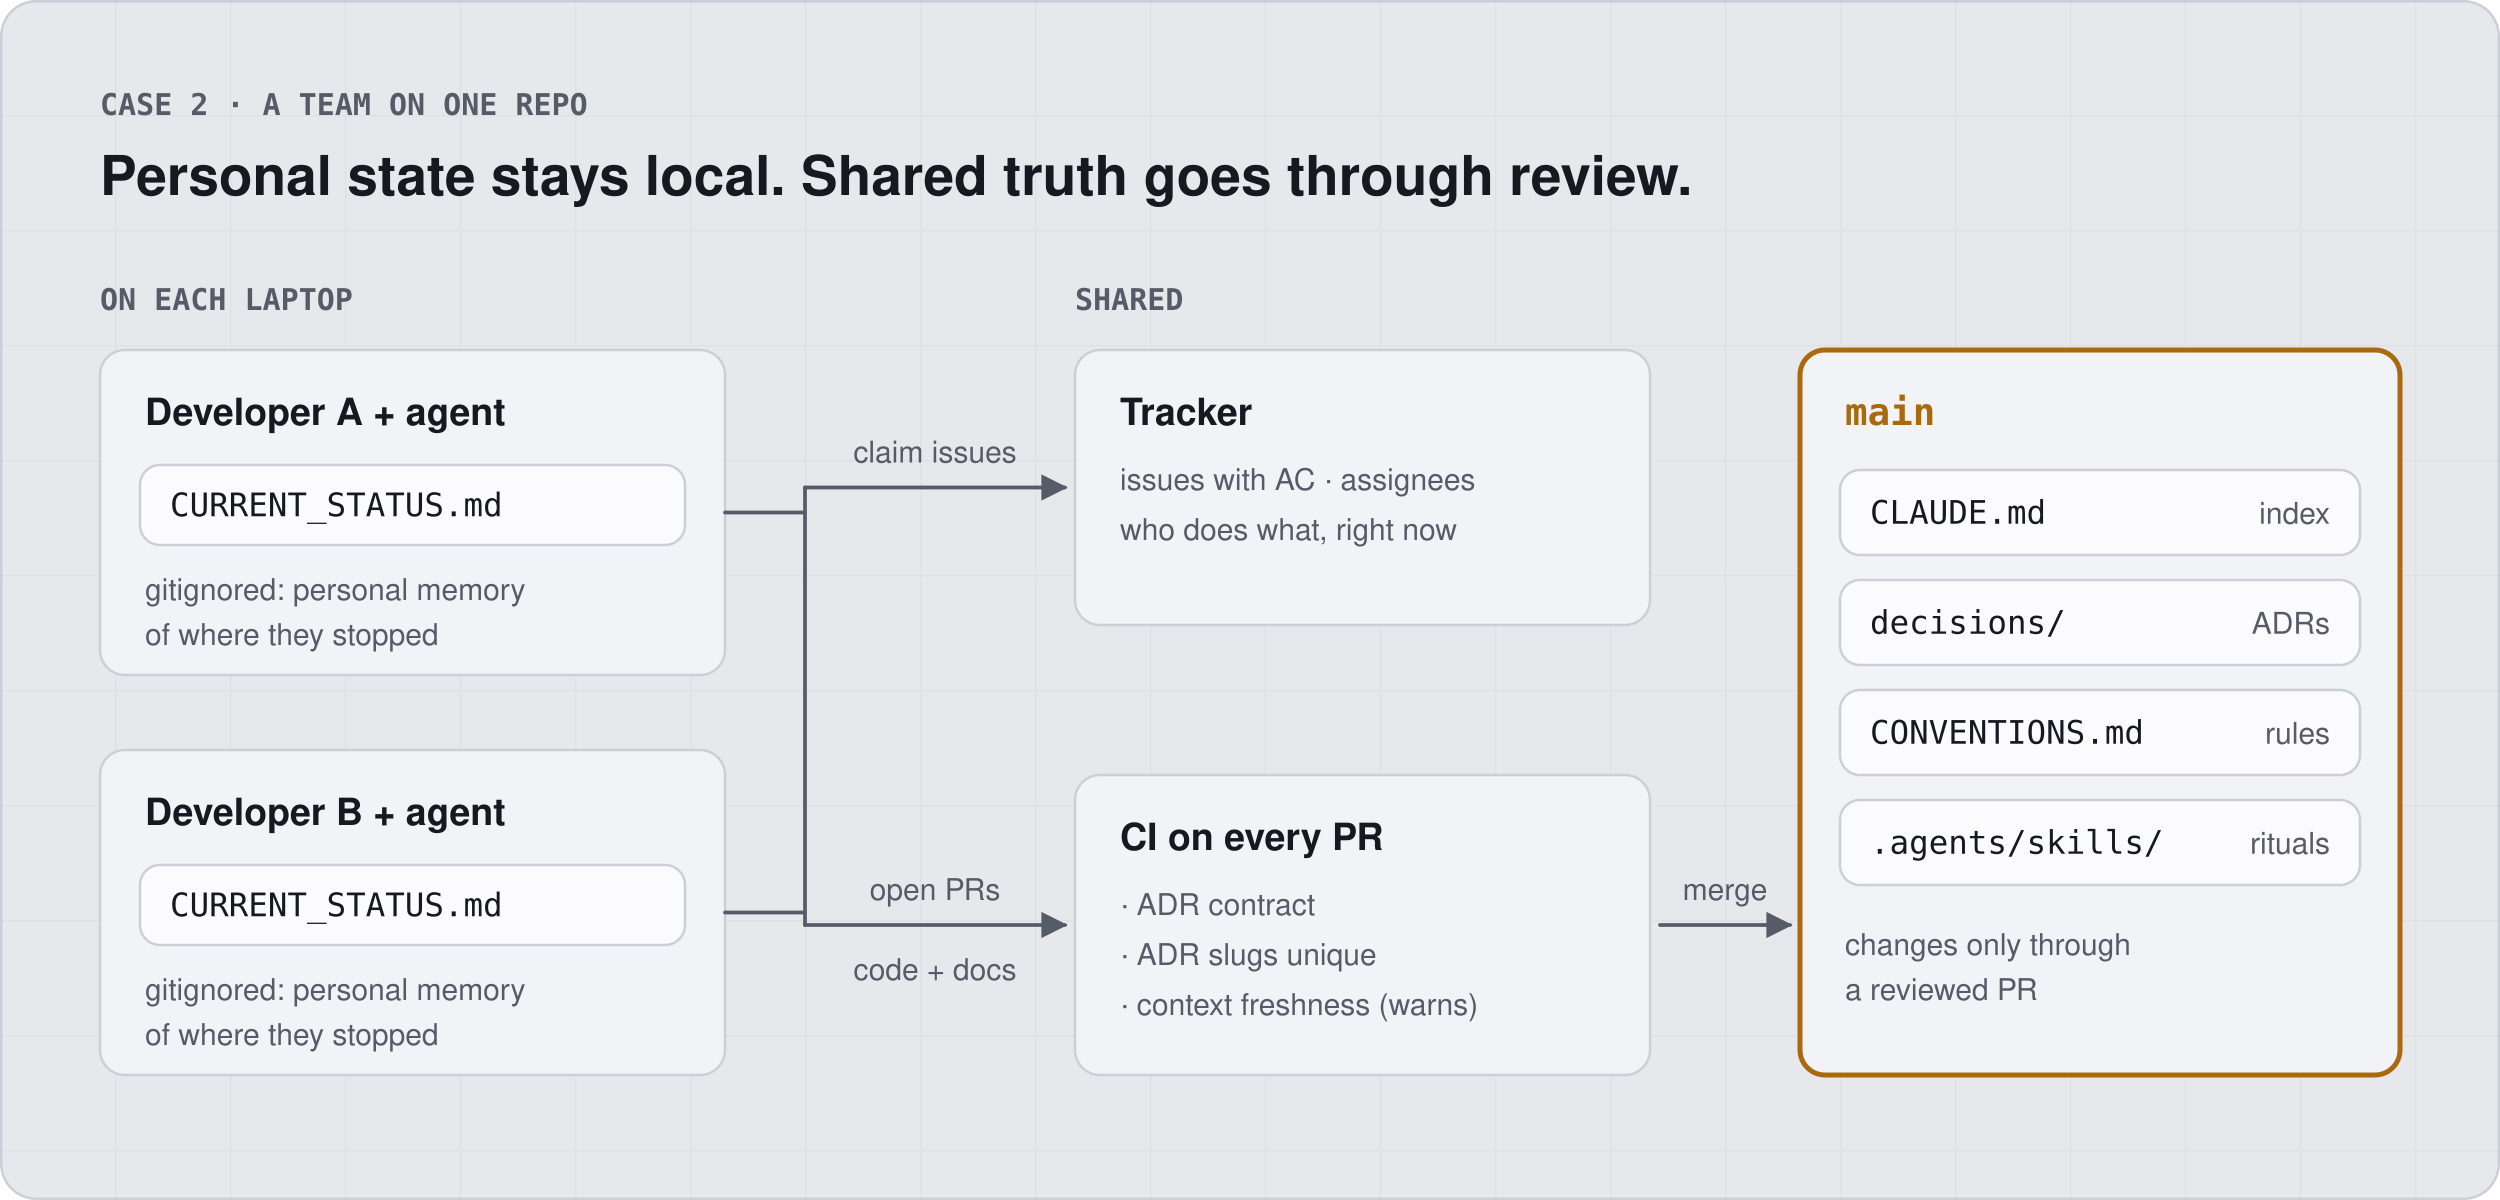
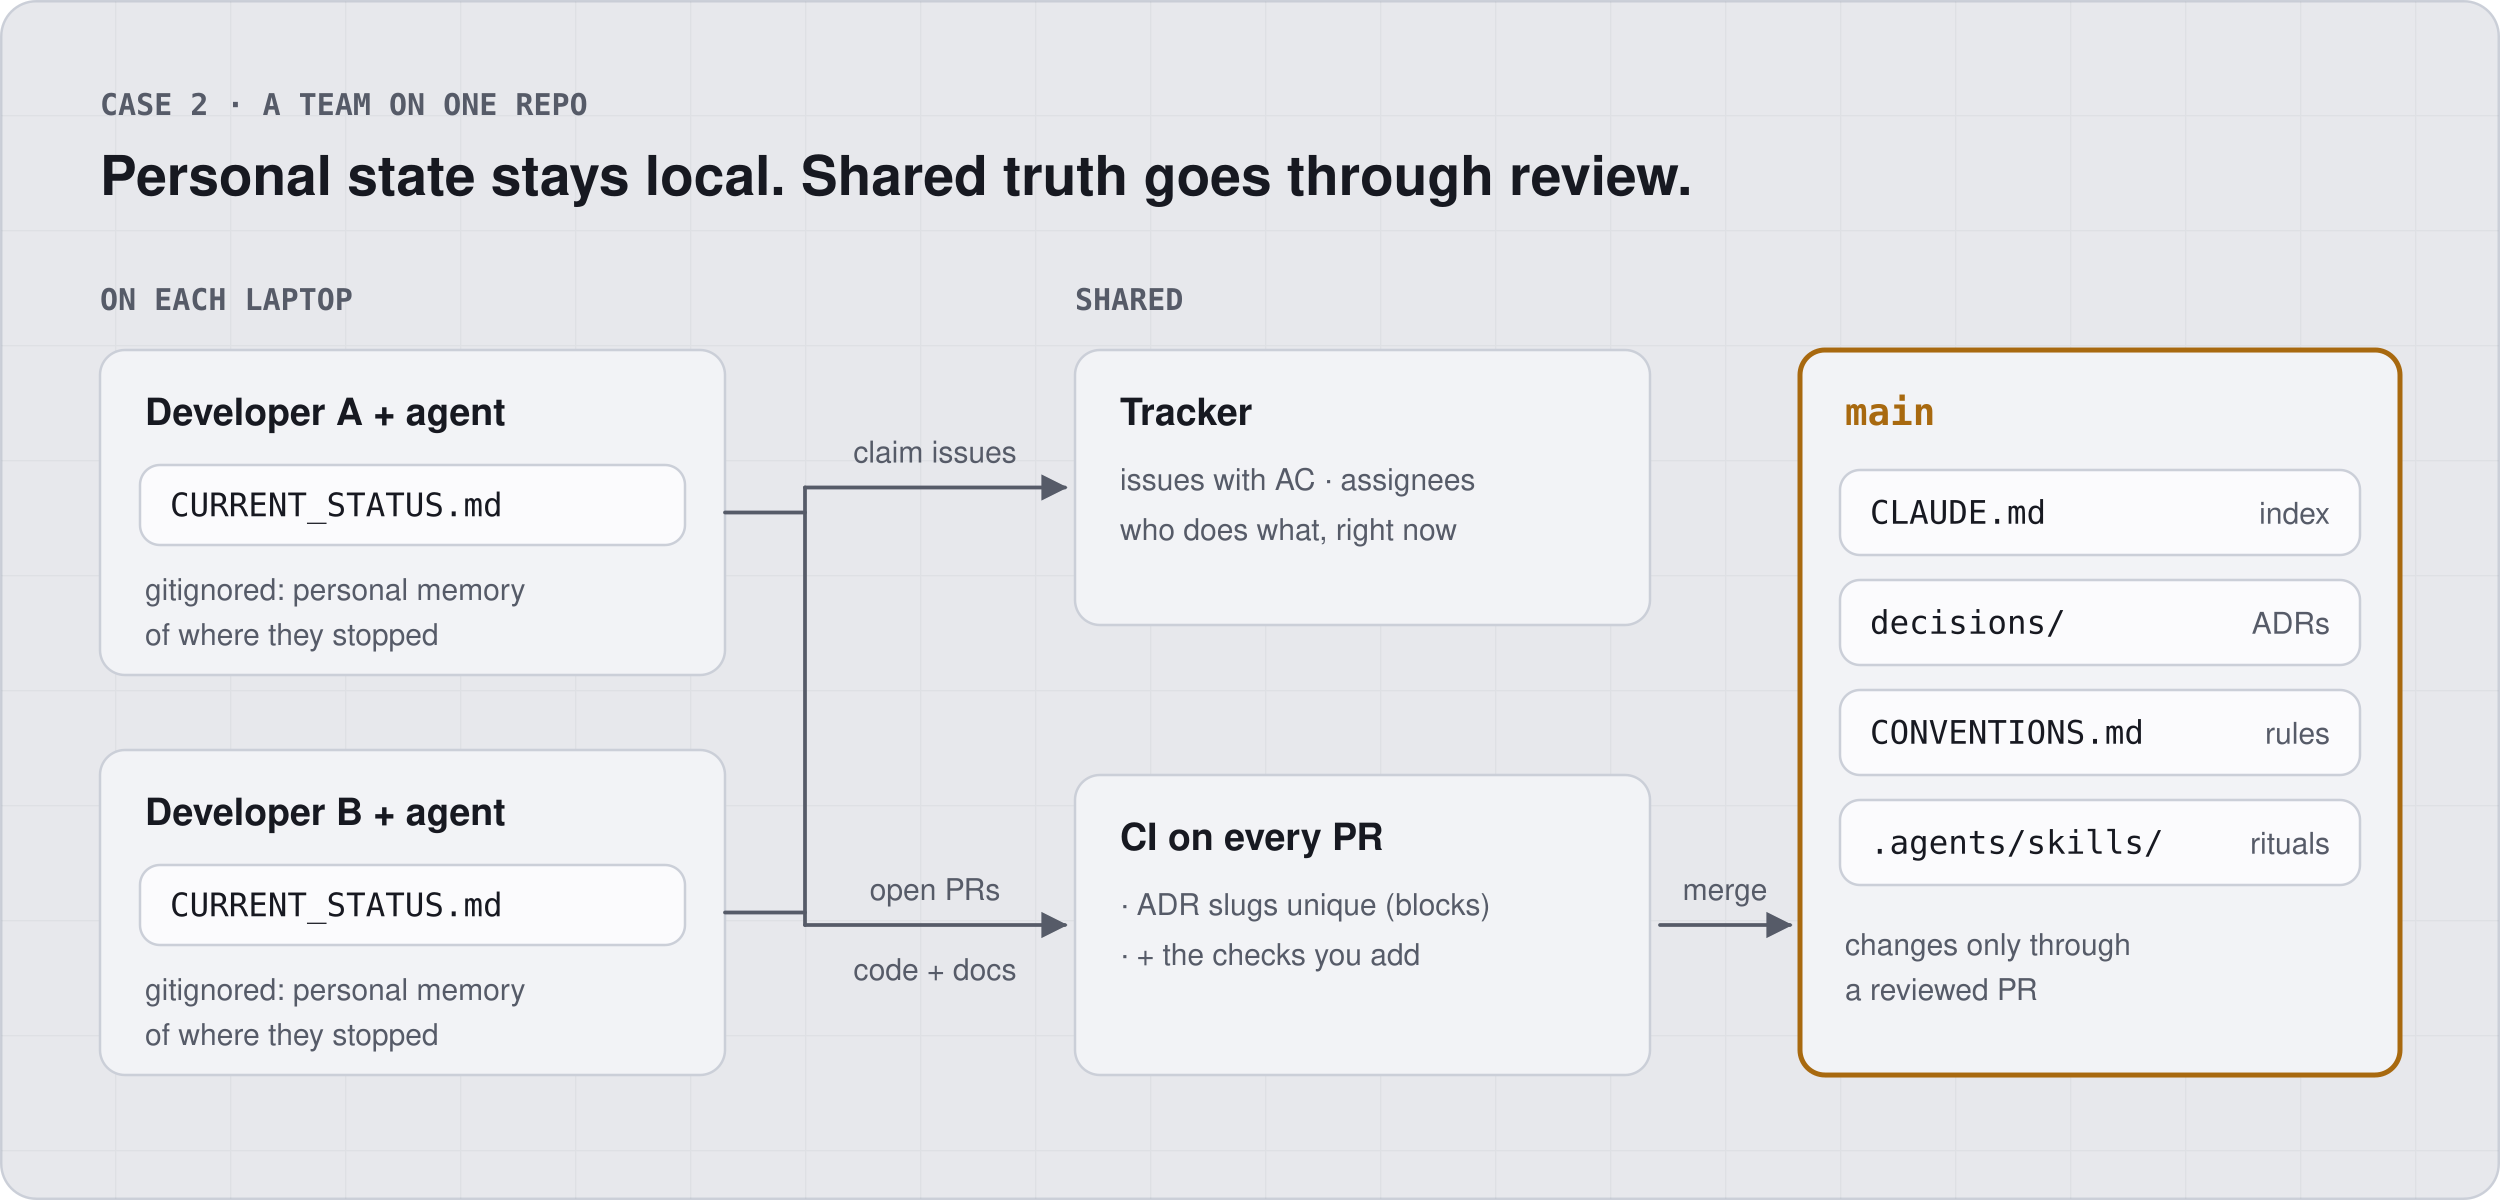
<svg xmlns="http://www.w3.org/2000/svg" viewBox="0 0 1000 480" width="1000" height="480" role="img" aria-label="In a team, each developer's status file stays on their laptop; the tracker says who does what; shared rules on main change only through a reviewed PR that passes CI.">
  <defs>
    <marker id="a-muted" viewBox="0 0 10 10" refX="9" refY="5" markerWidth="7" markerHeight="7" orient="auto-start-reverse">
      <path d="M0,0 L10,5 L0,10 z" fill="#565B68" />
    </marker>
    <marker id="a-accent" viewBox="0 0 10 10" refX="9" refY="5" markerWidth="7" markerHeight="7" orient="auto-start-reverse">
      <path d="M0,0 L10,5 L0,10 z" fill="#A8690F" />
    </marker>
    <marker id="a-text" viewBox="0 0 10 10" refX="9" refY="5" markerWidth="7" markerHeight="7" orient="auto-start-reverse">
      <path d="M0,0 L10,5 L0,10 z" fill="#171921" />
    </marker>
    <marker id="a-success" viewBox="0 0 10 10" refX="9" refY="5" markerWidth="7" markerHeight="7" orient="auto-start-reverse">
      <path d="M0,0 L10,5 L0,10 z" fill="#2C7A6B" />
    </marker>
    <marker id="a-danger" viewBox="0 0 10 10" refX="9" refY="5" markerWidth="7" markerHeight="7" orient="auto-start-reverse">
      <path d="M0,0 L10,5 L0,10 z" fill="#AF463C" />
    </marker>
    <pattern id="grid" width="46" height="46" patternUnits="userSpaceOnUse">
      <path d="M46 0 L0 0 0 46" fill="none" stroke="#171921" stroke-opacity="0.04" />
    </pattern>
  </defs>
  <rect x="0.5" y="0.5" width="999" height="479" rx="14" fill="#E7E8EC" stroke="#CBCFD8" />
  <rect x="0.5" y="0.5" width="999" height="479" rx="14" fill="url(#grid)" />
  <text x="40" y="46" font-family="ui-monospace, SFMono-Regular, Menlo, Consolas, monospace" font-size="12" font-weight="600" fill="#565B68" text-anchor="start">CASE 2 · A TEAM ON ONE REPO</text>
  <text x="40" y="78" font-family="-apple-system, BlinkMacSystemFont, 'Segoe UI', Helvetica, Arial, sans-serif" font-size="22" font-weight="700" fill="#171921" text-anchor="start">Personal state stays local. Shared truth goes through review.</text>
  <text x="40" y="124" font-family="ui-monospace, SFMono-Regular, Menlo, Consolas, monospace" font-size="12" font-weight="600" fill="#565B68" text-anchor="start">ON EACH LAPTOP</text>
  <text x="430" y="124" font-family="ui-monospace, SFMono-Regular, Menlo, Consolas, monospace" font-size="12" font-weight="600" fill="#565B68" text-anchor="start">SHARED</text>
  <rect x="40" y="140" width="250" height="130" rx="10" fill="#F2F3F6" stroke="#CBCFD8" stroke-width="1" />
  <text x="58" y="170" font-family="-apple-system, BlinkMacSystemFont, 'Segoe UI', Helvetica, Arial, sans-serif" font-size="15" font-weight="700" fill="#171921" text-anchor="start">Developer A + agent</text>
  <rect x="56" y="186" width="218" height="32" rx="8" fill="#FBFBFD" stroke="#CBCFD8" stroke-width="1" />
  <text x="68" y="206.5" font-family="ui-monospace, SFMono-Regular, Menlo, Consolas, monospace" font-size="13" font-weight="400" fill="#171921" text-anchor="start">CURRENT_STATUS.md</text>
  <text x="58" y="240" font-family="-apple-system, BlinkMacSystemFont, 'Segoe UI', Helvetica, Arial, sans-serif" font-size="12" font-weight="400" fill="#565B68" text-anchor="start">gitignored: personal memory</text>
  <text x="58" y="258" font-family="-apple-system, BlinkMacSystemFont, 'Segoe UI', Helvetica, Arial, sans-serif" font-size="12" font-weight="400" fill="#565B68" text-anchor="start">of where they stopped</text>
  <rect x="40" y="300" width="250" height="130" rx="10" fill="#F2F3F6" stroke="#CBCFD8" stroke-width="1" />
  <text x="58" y="330" font-family="-apple-system, BlinkMacSystemFont, 'Segoe UI', Helvetica, Arial, sans-serif" font-size="15" font-weight="700" fill="#171921" text-anchor="start">Developer B + agent</text>
  <rect x="56" y="346" width="218" height="32" rx="8" fill="#FBFBFD" stroke="#CBCFD8" stroke-width="1" />
  <text x="68" y="366.5" font-family="ui-monospace, SFMono-Regular, Menlo, Consolas, monospace" font-size="13" font-weight="400" fill="#171921" text-anchor="start">CURRENT_STATUS.md</text>
  <text x="58" y="400" font-family="-apple-system, BlinkMacSystemFont, 'Segoe UI', Helvetica, Arial, sans-serif" font-size="12" font-weight="400" fill="#565B68" text-anchor="start">gitignored: personal memory</text>
  <text x="58" y="418" font-family="-apple-system, BlinkMacSystemFont, 'Segoe UI', Helvetica, Arial, sans-serif" font-size="12" font-weight="400" fill="#565B68" text-anchor="start">of where they stopped</text>
  <rect x="430" y="140" width="230" height="110" rx="10" fill="#F2F3F6" stroke="#CBCFD8" stroke-width="1" />
  <text x="448" y="170" font-family="-apple-system, BlinkMacSystemFont, 'Segoe UI', Helvetica, Arial, sans-serif" font-size="15" font-weight="700" fill="#171921" text-anchor="start">Tracker</text>
  <text x="448" y="196" font-family="-apple-system, BlinkMacSystemFont, 'Segoe UI', Helvetica, Arial, sans-serif" font-size="12" font-weight="400" fill="#565B68" text-anchor="start">issues with AC · assignees</text>
  <text x="448" y="216" font-family="-apple-system, BlinkMacSystemFont, 'Segoe UI', Helvetica, Arial, sans-serif" font-size="12" font-weight="400" fill="#565B68" text-anchor="start">who does what, right now</text>
  <rect x="430" y="310" width="230" height="120" rx="10" fill="#F2F3F6" stroke="#CBCFD8" stroke-width="1" />
  <text x="448" y="340" font-family="-apple-system, BlinkMacSystemFont, 'Segoe UI', Helvetica, Arial, sans-serif" font-size="15" font-weight="700" fill="#171921" text-anchor="start">CI on every PR</text>
-   <text x="448" y="366" font-family="-apple-system, BlinkMacSystemFont, 'Segoe UI', Helvetica, Arial, sans-serif" font-size="12" font-weight="400" fill="#565B68" text-anchor="start">· ADR contract</text>
-   <text x="448" y="386" font-family="-apple-system, BlinkMacSystemFont, 'Segoe UI', Helvetica, Arial, sans-serif" font-size="12" font-weight="400" fill="#565B68" text-anchor="start">· ADR slugs unique</text>
-   <text x="448" y="406" font-family="-apple-system, BlinkMacSystemFont, 'Segoe UI', Helvetica, Arial, sans-serif" font-size="12" font-weight="400" fill="#565B68" text-anchor="start">· context freshness (warns)</text>
+   <text x="448" y="366" font-family="-apple-system, BlinkMacSystemFont, 'Segoe UI', Helvetica, Arial, sans-serif" font-size="12" font-weight="400" fill="#565B68" text-anchor="start">· ADR slugs unique (blocks)</text>
+   <text x="448" y="386" font-family="-apple-system, BlinkMacSystemFont, 'Segoe UI', Helvetica, Arial, sans-serif" font-size="12" font-weight="400" fill="#565B68" text-anchor="start">· + the checks you add</text>
  <rect x="720" y="140" width="240" height="290" rx="10" fill="#F2F3F6" stroke="#A8690F" stroke-width="2" />
  <text x="738" y="170" font-family="ui-monospace, SFMono-Regular, Menlo, Consolas, monospace" font-size="15" font-weight="700" fill="#A8690F" text-anchor="start">main</text>
  <rect x="736" y="188" width="208" height="34" rx="8" fill="#FBFBFD" stroke="#CBCFD8" stroke-width="1" />
  <text x="748" y="209.5" font-family="ui-monospace, SFMono-Regular, Menlo, Consolas, monospace" font-size="13" font-weight="400" fill="#171921" text-anchor="start">CLAUDE.md</text>
  <text x="932" y="209.5" font-family="-apple-system, BlinkMacSystemFont, 'Segoe UI', Helvetica, Arial, sans-serif" font-size="12" font-weight="400" fill="#565B68" text-anchor="end">index</text>
  <rect x="736" y="232" width="208" height="34" rx="8" fill="#FBFBFD" stroke="#CBCFD8" stroke-width="1" />
  <text x="748" y="253.5" font-family="ui-monospace, SFMono-Regular, Menlo, Consolas, monospace" font-size="13" font-weight="400" fill="#171921" text-anchor="start">decisions/</text>
  <text x="932" y="253.5" font-family="-apple-system, BlinkMacSystemFont, 'Segoe UI', Helvetica, Arial, sans-serif" font-size="12" font-weight="400" fill="#565B68" text-anchor="end">ADRs</text>
  <rect x="736" y="276" width="208" height="34" rx="8" fill="#FBFBFD" stroke="#CBCFD8" stroke-width="1" />
  <text x="748" y="297.5" font-family="ui-monospace, SFMono-Regular, Menlo, Consolas, monospace" font-size="13" font-weight="400" fill="#171921" text-anchor="start">CONVENTIONS.md</text>
  <text x="932" y="297.5" font-family="-apple-system, BlinkMacSystemFont, 'Segoe UI', Helvetica, Arial, sans-serif" font-size="12" font-weight="400" fill="#565B68" text-anchor="end">rules</text>
  <rect x="736" y="320" width="208" height="34" rx="8" fill="#FBFBFD" stroke="#CBCFD8" stroke-width="1" />
  <text x="748" y="341.5" font-family="ui-monospace, SFMono-Regular, Menlo, Consolas, monospace" font-size="13" font-weight="400" fill="#171921" text-anchor="start">.agents/skills/</text>
  <text x="932" y="341.5" font-family="-apple-system, BlinkMacSystemFont, 'Segoe UI', Helvetica, Arial, sans-serif" font-size="12" font-weight="400" fill="#565B68" text-anchor="end">rituals</text>
  <text x="738" y="382" font-family="-apple-system, BlinkMacSystemFont, 'Segoe UI', Helvetica, Arial, sans-serif" font-size="12" font-weight="400" fill="#565B68" text-anchor="start">changes only through</text>
  <text x="738" y="400" font-family="-apple-system, BlinkMacSystemFont, 'Segoe UI', Helvetica, Arial, sans-serif" font-size="12" font-weight="400" fill="#565B68" text-anchor="start">a reviewed PR</text>
  <path d="M290 205 L322 205" fill="none" stroke="#565B68" stroke-width="1.5" stroke-linecap="round" stroke-linejoin="round" />
  <path d="M290 365 L322 365" fill="none" stroke="#565B68" stroke-width="1.5" stroke-linecap="round" stroke-linejoin="round" />
  <path d="M322 195 L322 370" fill="none" stroke="#565B68" stroke-width="1.5" stroke-linecap="round" stroke-linejoin="round" />
  <path d="M322 195 L426 195" fill="none" stroke="#565B68" stroke-width="1.5" stroke-linecap="round" stroke-linejoin="round" marker-end="url(#a-muted)" />
  <text x="374" y="185" font-family="-apple-system, BlinkMacSystemFont, 'Segoe UI', Helvetica, Arial, sans-serif" font-size="12" font-weight="400" fill="#565B68" text-anchor="middle">claim issues</text>
  <path d="M322 370 L426 370" fill="none" stroke="#565B68" stroke-width="1.5" stroke-linecap="round" stroke-linejoin="round" marker-end="url(#a-muted)" />
  <text x="374" y="360" font-family="-apple-system, BlinkMacSystemFont, 'Segoe UI', Helvetica, Arial, sans-serif" font-size="12" font-weight="400" fill="#565B68" text-anchor="middle">open PRs</text>
  <text x="374" y="392" font-family="-apple-system, BlinkMacSystemFont, 'Segoe UI', Helvetica, Arial, sans-serif" font-size="12" font-weight="400" fill="#565B68" text-anchor="middle">code + docs</text>
  <path d="M664 370 L716 370" fill="none" stroke="#565B68" stroke-width="1.5" stroke-linecap="round" stroke-linejoin="round" marker-end="url(#a-muted)" />
  <text x="690" y="360" font-family="-apple-system, BlinkMacSystemFont, 'Segoe UI', Helvetica, Arial, sans-serif" font-size="12" font-weight="400" fill="#565B68" text-anchor="middle">merge</text>
</svg>
